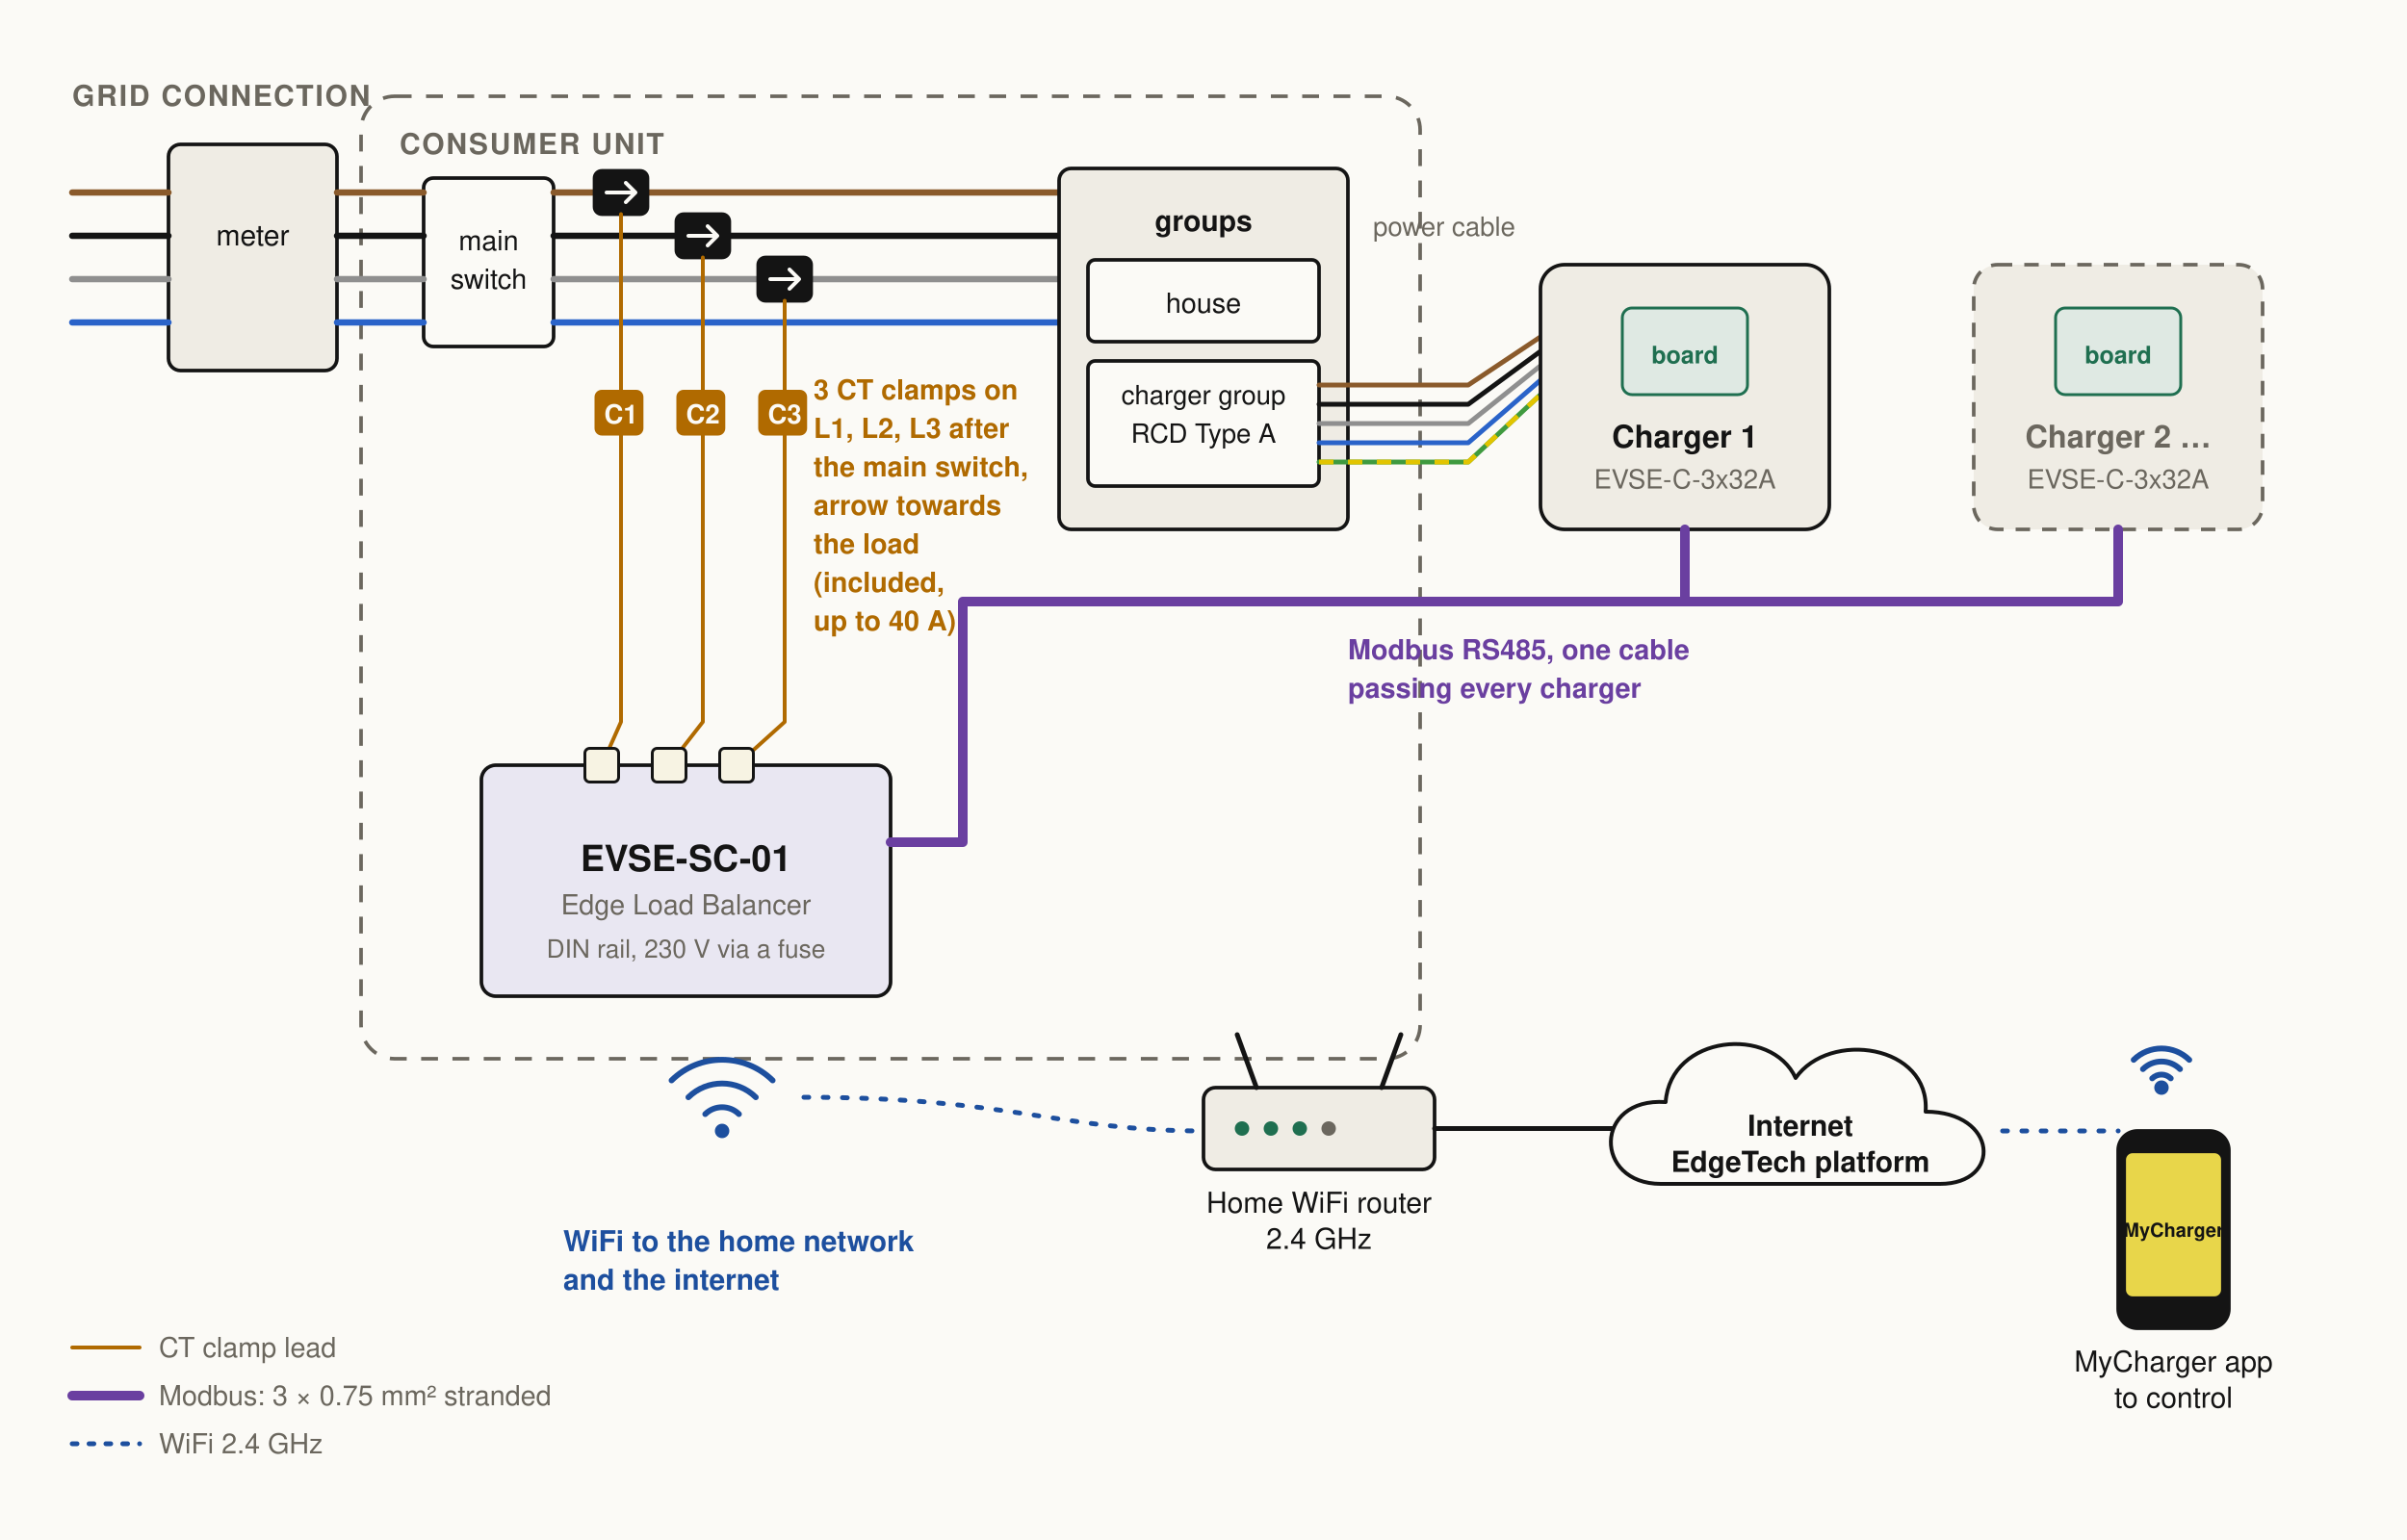
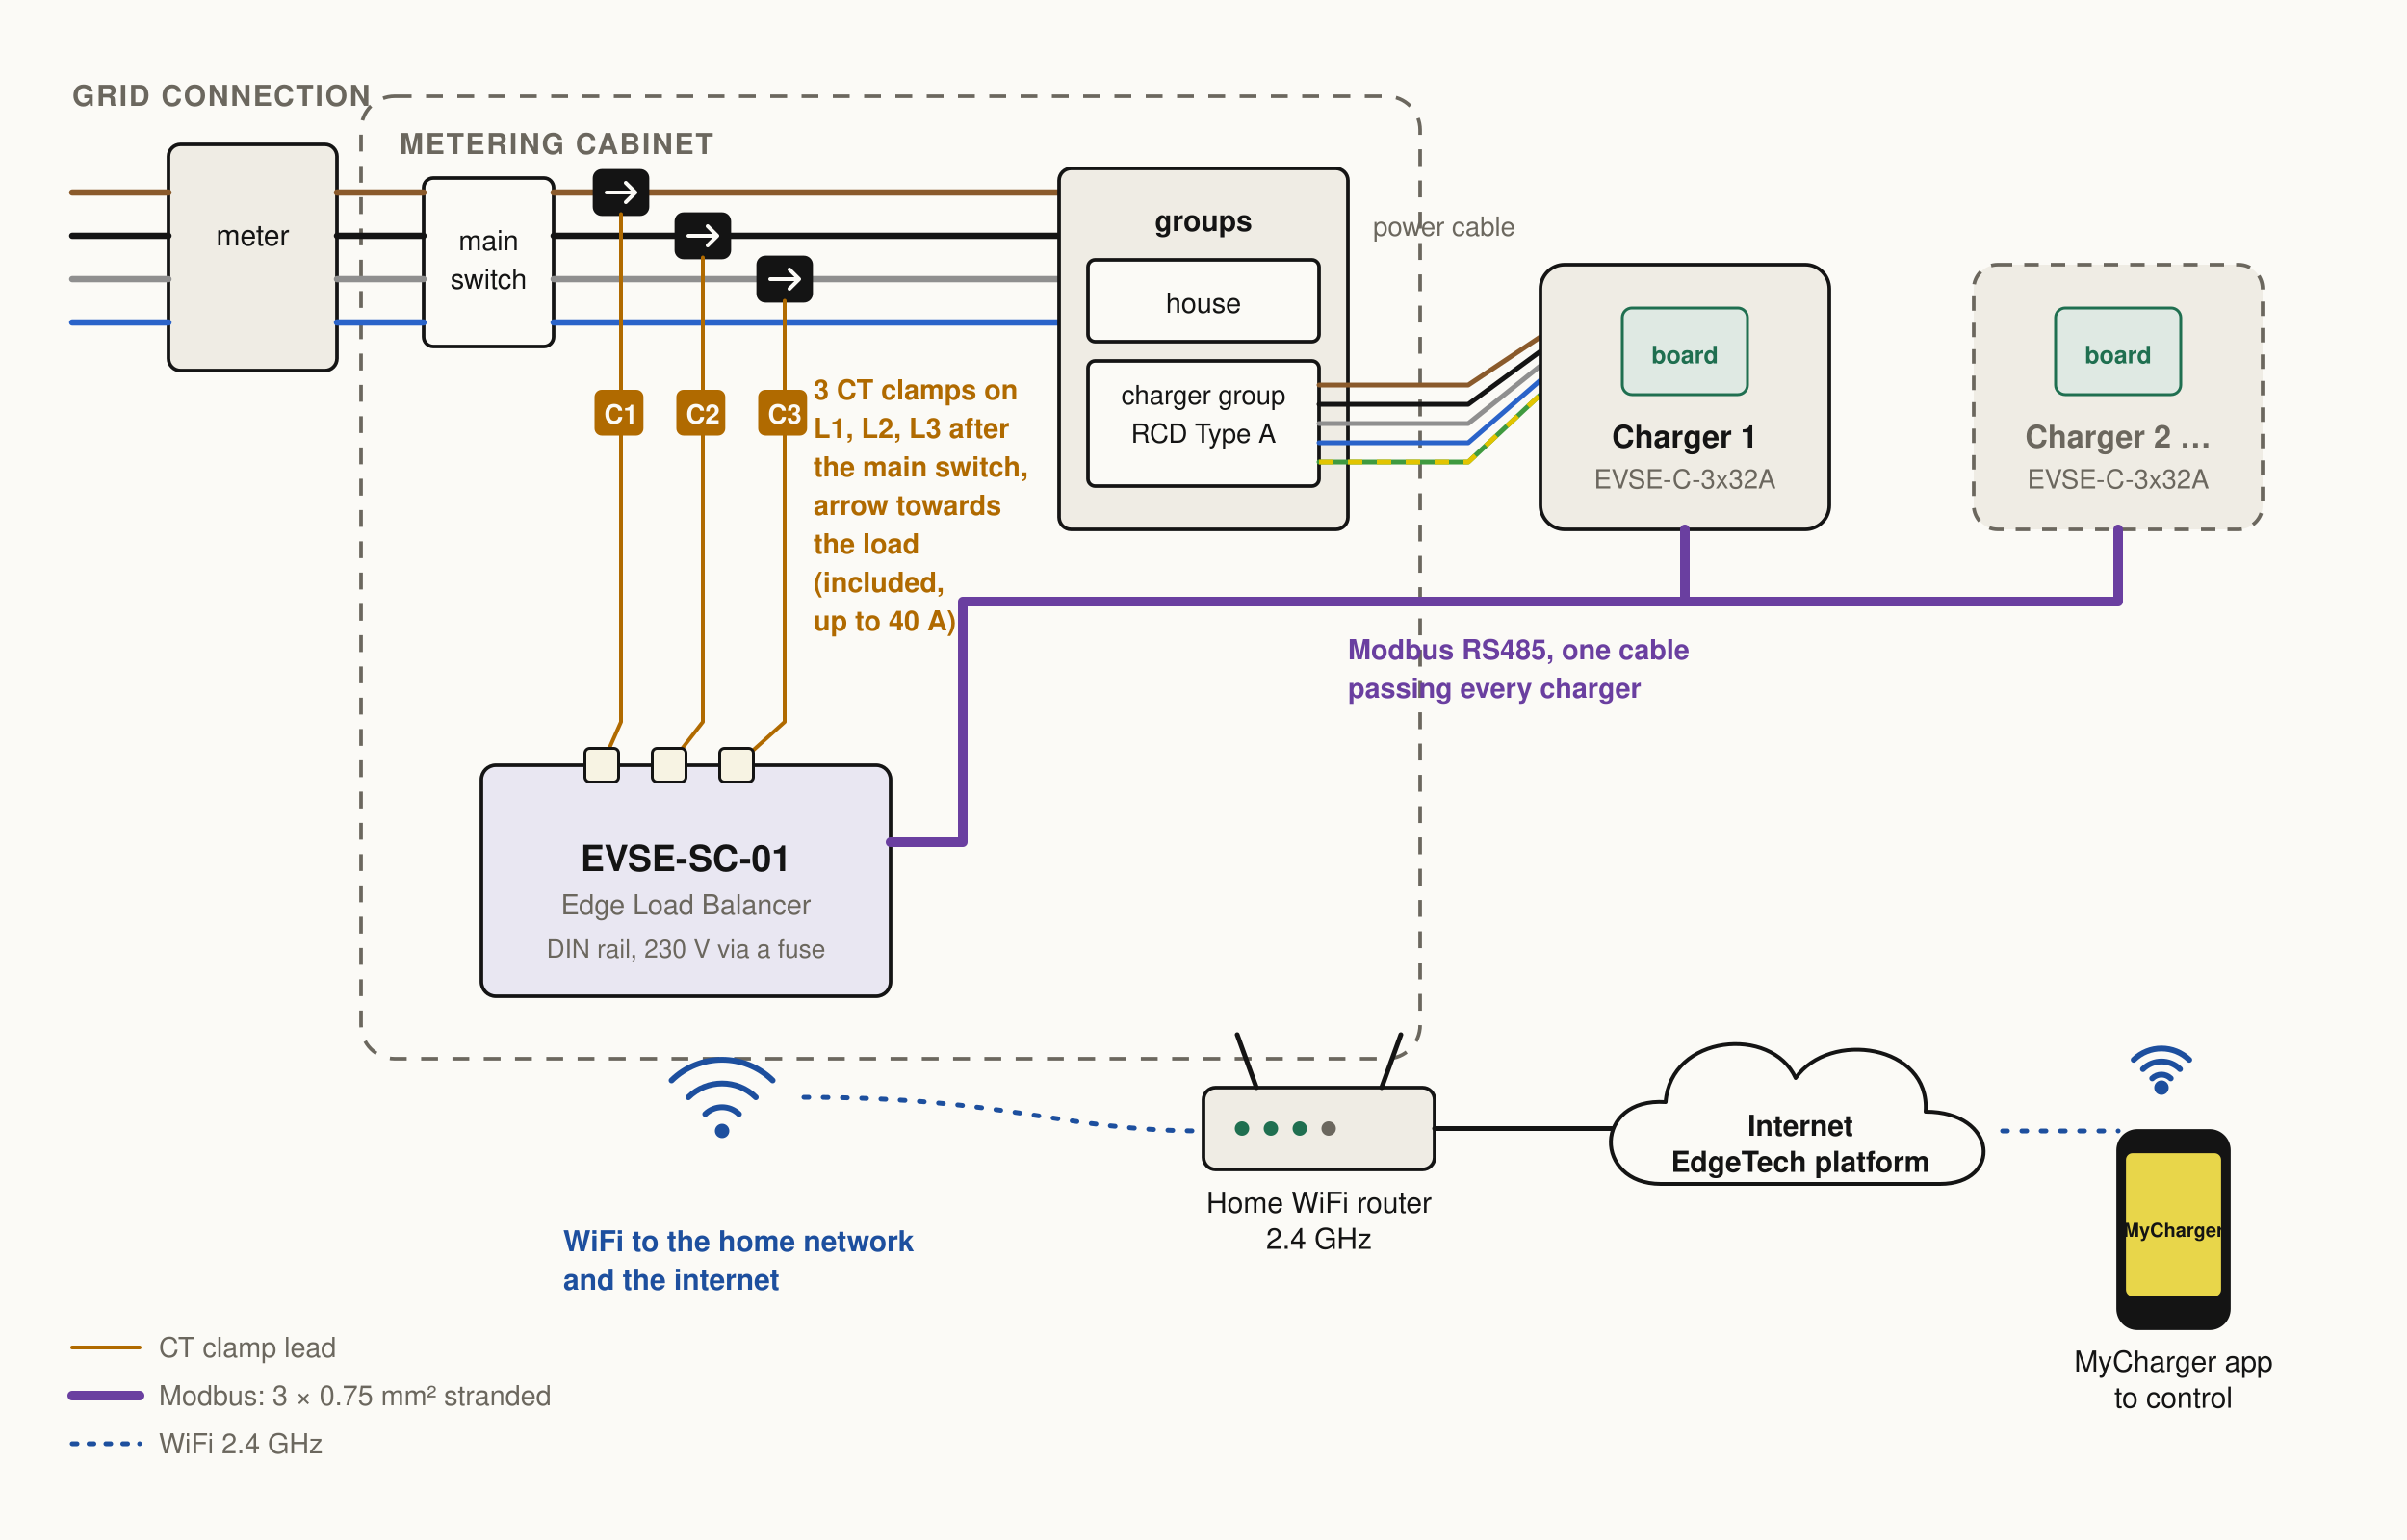
<svg xmlns="http://www.w3.org/2000/svg" viewBox="0 0 1000 640" width="1000" height="640" role="img" aria-labelledby="t d">
  <rect width="1000" height="640" fill="#fbfaf6" />
  <text x="30" y="44" font-family="'Archivo Narrow', 'Arial Narrow', Archivo, Helvetica, Arial, sans-serif" font-size="12" font-weight="600" fill="#6b675e" text-anchor="start" letter-spacing="0.06em">GRID CONNECTION</text>
  <rect x="70" y="60" width="70" height="94" rx="5" fill="#efece4" stroke="#141414" stroke-width="1.5" />
  <text x="105" y="102" font-family="Archivo, 'Helvetica Neue', Helvetica, Arial, sans-serif" font-size="12" font-weight="400" fill="#141414" text-anchor="middle">meter</text>
  <rect x="150" y="40" width="440" height="400" rx="14" fill="none" stroke="#6b675e" stroke-width="1.5" stroke-dasharray="7 6" />
-   <text x="166" y="64" font-family="'Archivo Narrow', 'Arial Narrow', Archivo, Helvetica, Arial, sans-serif" font-size="12" font-weight="600" fill="#6b675e" text-anchor="start" letter-spacing="0.06em">CONSUMER UNIT</text>
+   <text x="166" y="64" font-family="'Archivo Narrow', 'Arial Narrow', Archivo, Helvetica, Arial, sans-serif" font-size="12" font-weight="600" fill="#6b675e" text-anchor="start" letter-spacing="0.06em">METERING CABINET</text>
  <rect x="176" y="74" width="54" height="70" rx="4" fill="#fbfaf6" stroke="#141414" stroke-width="1.5" />
  <text x="203" y="104" font-family="Archivo, 'Helvetica Neue', Helvetica, Arial, sans-serif" font-size="11.5" font-weight="400" fill="#141414" text-anchor="middle">main</text>
  <text x="203" y="120" font-family="Archivo, 'Helvetica Neue', Helvetica, Arial, sans-serif" font-size="11.5" font-weight="400" fill="#141414" text-anchor="middle">switch</text>
  <path d="M30,80 L70,80" fill="none" stroke="#8a5a2b" stroke-width="2.6" stroke-linecap="round" stroke-linejoin="round" />
  <path d="M140,80 L176,80" fill="none" stroke="#8a5a2b" stroke-width="2.6" stroke-linecap="round" stroke-linejoin="round" />
  <path d="M230,80 L440,80" fill="none" stroke="#8a5a2b" stroke-width="2.6" stroke-linecap="round" stroke-linejoin="round" />
  <path d="M30,98 L70,98" fill="none" stroke="#141414" stroke-width="2.6" stroke-linecap="round" stroke-linejoin="round" />
  <path d="M140,98 L176,98" fill="none" stroke="#141414" stroke-width="2.6" stroke-linecap="round" stroke-linejoin="round" />
  <path d="M230,98 L440,98" fill="none" stroke="#141414" stroke-width="2.6" stroke-linecap="round" stroke-linejoin="round" />
  <path d="M30,116 L70,116" fill="none" stroke="#8f8f8f" stroke-width="2.6" stroke-linecap="round" stroke-linejoin="round" />
  <path d="M140,116 L176,116" fill="none" stroke="#8f8f8f" stroke-width="2.6" stroke-linecap="round" stroke-linejoin="round" />
  <path d="M230,116 L440,116" fill="none" stroke="#8f8f8f" stroke-width="2.6" stroke-linecap="round" stroke-linejoin="round" />
  <path d="M30,134 L70,134" fill="none" stroke="#2a63c9" stroke-width="2.6" stroke-linecap="round" stroke-linejoin="round" />
  <path d="M140,134 L176,134" fill="none" stroke="#2a63c9" stroke-width="2.6" stroke-linecap="round" stroke-linejoin="round" />
  <path d="M230,134 L440,134" fill="none" stroke="#2a63c9" stroke-width="2.6" stroke-linecap="round" stroke-linejoin="round" />
  <rect x="247" y="71" width="22" height="18" rx="3" fill="#141414" stroke="#141414" stroke-width="1.5" />
  <path d="M252,80 L264,80 M260,76 L264,80 L260,84" fill="none" stroke="#fbfaf6" stroke-width="1.6" stroke-linecap="round" stroke-linejoin="round" />
  <path d="M258,89 L258,300 L250,318" fill="none" stroke="#b06a00" stroke-width="1.6" stroke-linecap="round" stroke-linejoin="round" />
  <rect x="247" y="162" width="20.32" height="19" rx="3" fill="#b06a00" stroke="#b06a00" stroke-width="0" />
  <text x="251" y="176" font-family="'Archivo Narrow', 'Arial Narrow', Archivo, Helvetica, Arial, sans-serif" font-size="11" font-weight="600" fill="#fbfaf6" text-anchor="start">C1</text>
  <rect x="281" y="89" width="22" height="18" rx="3" fill="#141414" stroke="#141414" stroke-width="1.5" />
  <path d="M286,98 L298,98 M294,94 L298,98 L294,102" fill="none" stroke="#fbfaf6" stroke-width="1.6" stroke-linecap="round" stroke-linejoin="round" />
  <path d="M292,107 L292,300 L278,318" fill="none" stroke="#b06a00" stroke-width="1.6" stroke-linecap="round" stroke-linejoin="round" />
  <rect x="281" y="162" width="20.32" height="19" rx="3" fill="#b06a00" stroke="#b06a00" stroke-width="0" />
  <text x="285" y="176" font-family="'Archivo Narrow', 'Arial Narrow', Archivo, Helvetica, Arial, sans-serif" font-size="11" font-weight="600" fill="#fbfaf6" text-anchor="start">C2</text>
  <rect x="315" y="107" width="22" height="18" rx="3" fill="#141414" stroke="#141414" stroke-width="1.5" />
  <path d="M320,116 L332,116 M328,112 L332,116 L328,120" fill="none" stroke="#fbfaf6" stroke-width="1.6" stroke-linecap="round" stroke-linejoin="round" />
  <path d="M326,125 L326,300 L306,318" fill="none" stroke="#b06a00" stroke-width="1.6" stroke-linecap="round" stroke-linejoin="round" />
  <rect x="315" y="162" width="20.32" height="19" rx="3" fill="#b06a00" stroke="#b06a00" stroke-width="0" />
  <text x="319" y="176" font-family="'Archivo Narrow', 'Arial Narrow', Archivo, Helvetica, Arial, sans-serif" font-size="11" font-weight="600" fill="#fbfaf6" text-anchor="start">C3</text>
  <text x="338" y="166" font-family="Archivo, 'Helvetica Neue', Helvetica, Arial, sans-serif" font-size="11.5" font-weight="600" fill="#b06a00" text-anchor="start">3 CT clamps on</text>
  <text x="338" y="182" font-family="Archivo, 'Helvetica Neue', Helvetica, Arial, sans-serif" font-size="11.5" font-weight="600" fill="#b06a00" text-anchor="start">L1, L2, L3 after</text>
  <text x="338" y="198" font-family="Archivo, 'Helvetica Neue', Helvetica, Arial, sans-serif" font-size="11.5" font-weight="600" fill="#b06a00" text-anchor="start">the main switch,</text>
  <text x="338" y="214" font-family="Archivo, 'Helvetica Neue', Helvetica, Arial, sans-serif" font-size="11.5" font-weight="600" fill="#b06a00" text-anchor="start">arrow towards</text>
  <text x="338" y="230" font-family="Archivo, 'Helvetica Neue', Helvetica, Arial, sans-serif" font-size="11.5" font-weight="600" fill="#b06a00" text-anchor="start">the load</text>
  <text x="338" y="246" font-family="Archivo, 'Helvetica Neue', Helvetica, Arial, sans-serif" font-size="11.5" font-weight="600" fill="#b06a00" text-anchor="start">(included,</text>
  <text x="338" y="262" font-family="Archivo, 'Helvetica Neue', Helvetica, Arial, sans-serif" font-size="11.5" font-weight="600" fill="#b06a00" text-anchor="start">up to 40 A)</text>
  <rect x="440" y="70" width="120" height="150" rx="5" fill="#efece4" stroke="#141414" stroke-width="1.5" />
  <text x="500" y="96" font-family="Archivo, 'Helvetica Neue', Helvetica, Arial, sans-serif" font-size="12" font-weight="700" fill="#141414" text-anchor="middle">groups</text>
  <rect x="452" y="108" width="96" height="34" rx="3" fill="#fbfaf6" stroke="#141414" stroke-width="1.5" />
  <text x="500" y="130" font-family="Archivo, 'Helvetica Neue', Helvetica, Arial, sans-serif" font-size="11.5" font-weight="400" fill="#141414" text-anchor="middle">house</text>
  <rect x="452" y="150" width="96" height="52" rx="3" fill="#fbfaf6" stroke="#141414" stroke-width="1.5" />
  <text x="500" y="168" font-family="Archivo, 'Helvetica Neue', Helvetica, Arial, sans-serif" font-size="11" font-weight="400" fill="#141414" text-anchor="middle">charger group</text>
  <text x="500" y="184" font-family="Archivo, 'Helvetica Neue', Helvetica, Arial, sans-serif" font-size="11" font-weight="400" fill="#141414" text-anchor="middle">RCD Type A</text>
  <path d="M548,160 L610,160 L640,140" fill="none" stroke="#8a5a2b" stroke-width="2" stroke-linecap="round" stroke-linejoin="round" />
  <path d="M548,168 L610,168 L640,146" fill="none" stroke="#141414" stroke-width="2" stroke-linecap="round" stroke-linejoin="round" />
  <path d="M548,176 L610,176 L640,152" fill="none" stroke="#8f8f8f" stroke-width="2" stroke-linecap="round" stroke-linejoin="round" />
  <path d="M548,184 L610,184 L640,158" fill="none" stroke="#2a63c9" stroke-width="2" stroke-linecap="round" stroke-linejoin="round" />
  <path d="M548,192 L610,192 L640,164" fill="none" stroke="#3f9a3f" stroke-width="2" stroke-linecap="round" stroke-linejoin="round" />
  <path d="M548,192 L610,192 L640,164" fill="none" stroke="#e2c400" stroke-width="2" stroke-linecap="butt" stroke-linejoin="round" stroke-dasharray="6 6" />
  <text x="600" y="98" font-family="Archivo, 'Helvetica Neue', Helvetica, Arial, sans-serif" font-size="11" font-weight="400" fill="#6b675e" text-anchor="middle">power cable</text>
  <rect x="200" y="318" width="170" height="96" rx="6" fill="#e9e7f2" stroke="#141414" stroke-width="1.5" />
  <text x="285" y="362" font-family="Archivo, 'Helvetica Neue', Helvetica, Arial, sans-serif" font-size="15" font-weight="700" fill="#141414" text-anchor="middle">EVSE-SC-01</text>
  <text x="285" y="380" font-family="Archivo, 'Helvetica Neue', Helvetica, Arial, sans-serif" font-size="11.5" font-weight="400" fill="#6b675e" text-anchor="middle">Edge Load Balancer</text>
  <text x="285" y="398" font-family="Archivo, 'Helvetica Neue', Helvetica, Arial, sans-serif" font-size="10.5" font-weight="400" fill="#6b675e" text-anchor="middle">DIN rail, 230 V via a fuse</text>
  <rect x="243" y="311" width="14" height="14" rx="2" fill="#f7f3e3" stroke="#141414" stroke-width="1.2" />
  <text x="262" y="322" font-family="'Archivo Narrow', 'Arial Narrow', Archivo, Helvetica, Arial, sans-serif" font-size="11" font-weight="600" fill="#141414" text-anchor="start" />
  <rect x="271" y="311" width="14" height="14" rx="2" fill="#f7f3e3" stroke="#141414" stroke-width="1.2" />
  <text x="290" y="322" font-family="'Archivo Narrow', 'Arial Narrow', Archivo, Helvetica, Arial, sans-serif" font-size="11" font-weight="600" fill="#141414" text-anchor="start" />
  <rect x="299" y="311" width="14" height="14" rx="2" fill="#f7f3e3" stroke="#141414" stroke-width="1.2" />
  <text x="318" y="322" font-family="'Archivo Narrow', 'Arial Narrow', Archivo, Helvetica, Arial, sans-serif" font-size="11" font-weight="600" fill="#141414" text-anchor="start" />
  <rect x="640" y="110" width="120" height="110" rx="10" fill="#efece4" stroke="#141414" stroke-width="1.5" />
  <rect x="674" y="128" width="52" height="36" rx="4" fill="#dfe9e3" stroke="#1f6f50" stroke-width="1.2" />
  <text x="700" y="151" font-family="'Archivo Narrow', 'Arial Narrow', Archivo, Helvetica, Arial, sans-serif" font-size="10" font-weight="600" fill="#1f6f50" text-anchor="middle">board</text>
  <text x="700" y="186" font-family="Archivo, 'Helvetica Neue', Helvetica, Arial, sans-serif" font-size="13" font-weight="700" fill="#141414" text-anchor="middle">Charger 1</text>
  <text x="700" y="203" font-family="'Archivo Narrow', 'Arial Narrow', Archivo, Helvetica, Arial, sans-serif" font-size="11" font-weight="400" fill="#6b675e" text-anchor="middle">EVSE-C-3x32A</text>
  <rect x="820" y="110" width="120" height="110" rx="10" fill="#efece4" stroke="#6b675e" stroke-width="1.5" stroke-dasharray="6 5" />
  <rect x="854" y="128" width="52" height="36" rx="4" fill="#dfe9e3" stroke="#1f6f50" stroke-width="1.2" />
  <text x="880" y="151" font-family="'Archivo Narrow', 'Arial Narrow', Archivo, Helvetica, Arial, sans-serif" font-size="10" font-weight="600" fill="#1f6f50" text-anchor="middle">board</text>
  <text x="880" y="186" font-family="Archivo, 'Helvetica Neue', Helvetica, Arial, sans-serif" font-size="13" font-weight="700" fill="#6b675e" text-anchor="middle">Charger 2 …</text>
  <text x="880" y="203" font-family="'Archivo Narrow', 'Arial Narrow', Archivo, Helvetica, Arial, sans-serif" font-size="11" font-weight="400" fill="#6b675e" text-anchor="middle">EVSE-C-3x32A</text>
  <path d="M370,350 L400,350 L400,250 L700,250 L700,220" fill="none" stroke="#6a3fa0" stroke-width="4" stroke-linecap="round" stroke-linejoin="round" />
  <path d="M700,250 L880,250 L880,220" fill="none" stroke="#6a3fa0" stroke-width="4" stroke-linecap="round" stroke-linejoin="round" />
  <text x="560" y="274" font-family="Archivo, 'Helvetica Neue', Helvetica, Arial, sans-serif" font-size="11.5" font-weight="600" fill="#6a3fa0" text-anchor="start">Modbus RS485, one cable</text>
  <text x="560" y="290" font-family="Archivo, 'Helvetica Neue', Helvetica, Arial, sans-serif" font-size="11.5" font-weight="600" fill="#6a3fa0" text-anchor="start">passing every charger</text>
  <path d="M293.0,463.0 A10.0,10.0 0 0 1 307.0,463.0" fill="none" stroke="#1d4f9e" stroke-width="2.4" stroke-linecap="round" stroke-linejoin="round" />
  <path d="M286.0,456.0 A20.0,20.0 0 0 1 314.0,456.0" fill="none" stroke="#1d4f9e" stroke-width="2.4" stroke-linecap="round" stroke-linejoin="round" />
  <path d="M279.0,449.0 A30.0,30.0 0 0 1 321.0,449.0" fill="none" stroke="#1d4f9e" stroke-width="2.4" stroke-linecap="round" stroke-linejoin="round" />
  <circle cx="300" cy="470" r="3" fill="#1d4f9e" />
  <path d="M334,456 C420,456 440,470 500,470" fill="none" stroke="#1d4f9e" stroke-width="2" stroke-linecap="round" stroke-linejoin="round" stroke-dasharray="2 6" />
  <rect x="500" y="452" width="96" height="34" rx="5" fill="#efece4" stroke="#141414" stroke-width="1.5" />
  <circle cx="516" cy="469" r="3" fill="#1f6f50" />
  <circle cx="528" cy="469" r="3" fill="#1f6f50" />
  <circle cx="540" cy="469" r="3" fill="#1f6f50" />
  <circle cx="552" cy="469" r="3" fill="#6b675e" />
  <path d="M522,452 L514,430 M574,452 L582,430" fill="none" stroke="#141414" stroke-width="2" stroke-linecap="round" stroke-linejoin="round" />
  <text x="548" y="504" font-family="Archivo, 'Helvetica Neue', Helvetica, Arial, sans-serif" font-size="12" font-weight="400" fill="#141414" text-anchor="middle">Home WiFi router</text>
  <text x="548" y="519" font-family="Archivo, 'Helvetica Neue', Helvetica, Arial, sans-serif" font-size="12" font-weight="400" fill="#141414" text-anchor="middle">2.4 GHz</text>
  <path d="M596,469 L680,469" fill="none" stroke="#141414" stroke-width="2" stroke-linecap="round" stroke-linejoin="round" />
  <path d="M690,492 C662,492 662,456 692,458 C694,430 736,426 746,448 C760,428 802,434 800,462 C830,462 832,492 806,492 Z" fill="#fbfaf6" stroke="#141414" stroke-width="1.6" stroke-linecap="round" stroke-linejoin="round" />
  <text x="748" y="472" font-family="Archivo, 'Helvetica Neue', Helvetica, Arial, sans-serif" font-size="12" font-weight="600" fill="#141414" text-anchor="middle">Internet</text>
  <text x="748" y="487" font-family="Archivo, 'Helvetica Neue', Helvetica, Arial, sans-serif" font-size="12" font-weight="600" fill="#141414" text-anchor="middle">EdgeTech platform</text>
  <path d="M832,470 L880,470" fill="none" stroke="#1d4f9e" stroke-width="2" stroke-linecap="round" stroke-linejoin="round" stroke-dasharray="2 6" />
  <path d="M894.15,448.15 A5.5,5.5 0 0 1 901.85,448.15" fill="none" stroke="#1d4f9e" stroke-width="2.4" stroke-linecap="round" stroke-linejoin="round" />
  <path d="M890.3,444.3 A11.0,11.0 0 0 1 905.7,444.3" fill="none" stroke="#1d4f9e" stroke-width="2.4" stroke-linecap="round" stroke-linejoin="round" />
  <path d="M886.45,440.45 A16.5,16.5 0 0 1 909.55,440.45" fill="none" stroke="#1d4f9e" stroke-width="2.4" stroke-linecap="round" stroke-linejoin="round" />
  <circle cx="898" cy="452" r="3" fill="#1d4f9e" />
  <rect x="880" y="470" width="46" height="82" rx="8" fill="#141414" stroke="#141414" stroke-width="1.5" />
  <rect x="884" y="480" width="38" height="58" rx="2" fill="#e8d64a" stroke="#e8d64a" stroke-width="1.5" />
  <text x="903" y="514" font-family="Archivo, 'Helvetica Neue', Helvetica, Arial, sans-serif" font-size="8" font-weight="700" fill="#141414" text-anchor="middle">MyCharger</text>
  <text x="903" y="570" font-family="Archivo, 'Helvetica Neue', Helvetica, Arial, sans-serif" font-size="12" font-weight="400" fill="#141414" text-anchor="middle">MyCharger app</text>
  <text x="903" y="585" font-family="Archivo, 'Helvetica Neue', Helvetica, Arial, sans-serif" font-size="12" font-weight="400" fill="#141414" text-anchor="middle">to control</text>
  <text x="234" y="520" font-family="Archivo, 'Helvetica Neue', Helvetica, Arial, sans-serif" font-size="12" font-weight="700" fill="#1d4f9e" text-anchor="start">WiFi to the home network</text>
  <text x="234" y="536" font-family="Archivo, 'Helvetica Neue', Helvetica, Arial, sans-serif" font-size="12" font-weight="700" fill="#1d4f9e" text-anchor="start">and the internet</text>
  <path d="M30,560 L58,560" fill="none" stroke="#b06a00" stroke-width="1.6" stroke-linecap="round" stroke-linejoin="round" />
  <text x="66" y="564" font-family="Archivo, 'Helvetica Neue', Helvetica, Arial, sans-serif" font-size="11.5" font-weight="400" fill="#6b675e" text-anchor="start">CT clamp lead</text>
  <path d="M30,580 L58,580" fill="none" stroke="#6a3fa0" stroke-width="4" stroke-linecap="round" stroke-linejoin="round" />
  <text x="66" y="584" font-family="Archivo, 'Helvetica Neue', Helvetica, Arial, sans-serif" font-size="11.5" font-weight="400" fill="#6b675e" text-anchor="start">Modbus: 3 × 0.75 mm² stranded</text>
  <path d="M30,600 L58,600" fill="none" stroke="#1d4f9e" stroke-width="2" stroke-linecap="round" stroke-linejoin="round" stroke-dasharray="2 5" />
  <text x="66" y="604" font-family="Archivo, 'Helvetica Neue', Helvetica, Arial, sans-serif" font-size="11.5" font-weight="400" fill="#6b675e" text-anchor="start">WiFi 2.4 GHz</text>
</svg>
